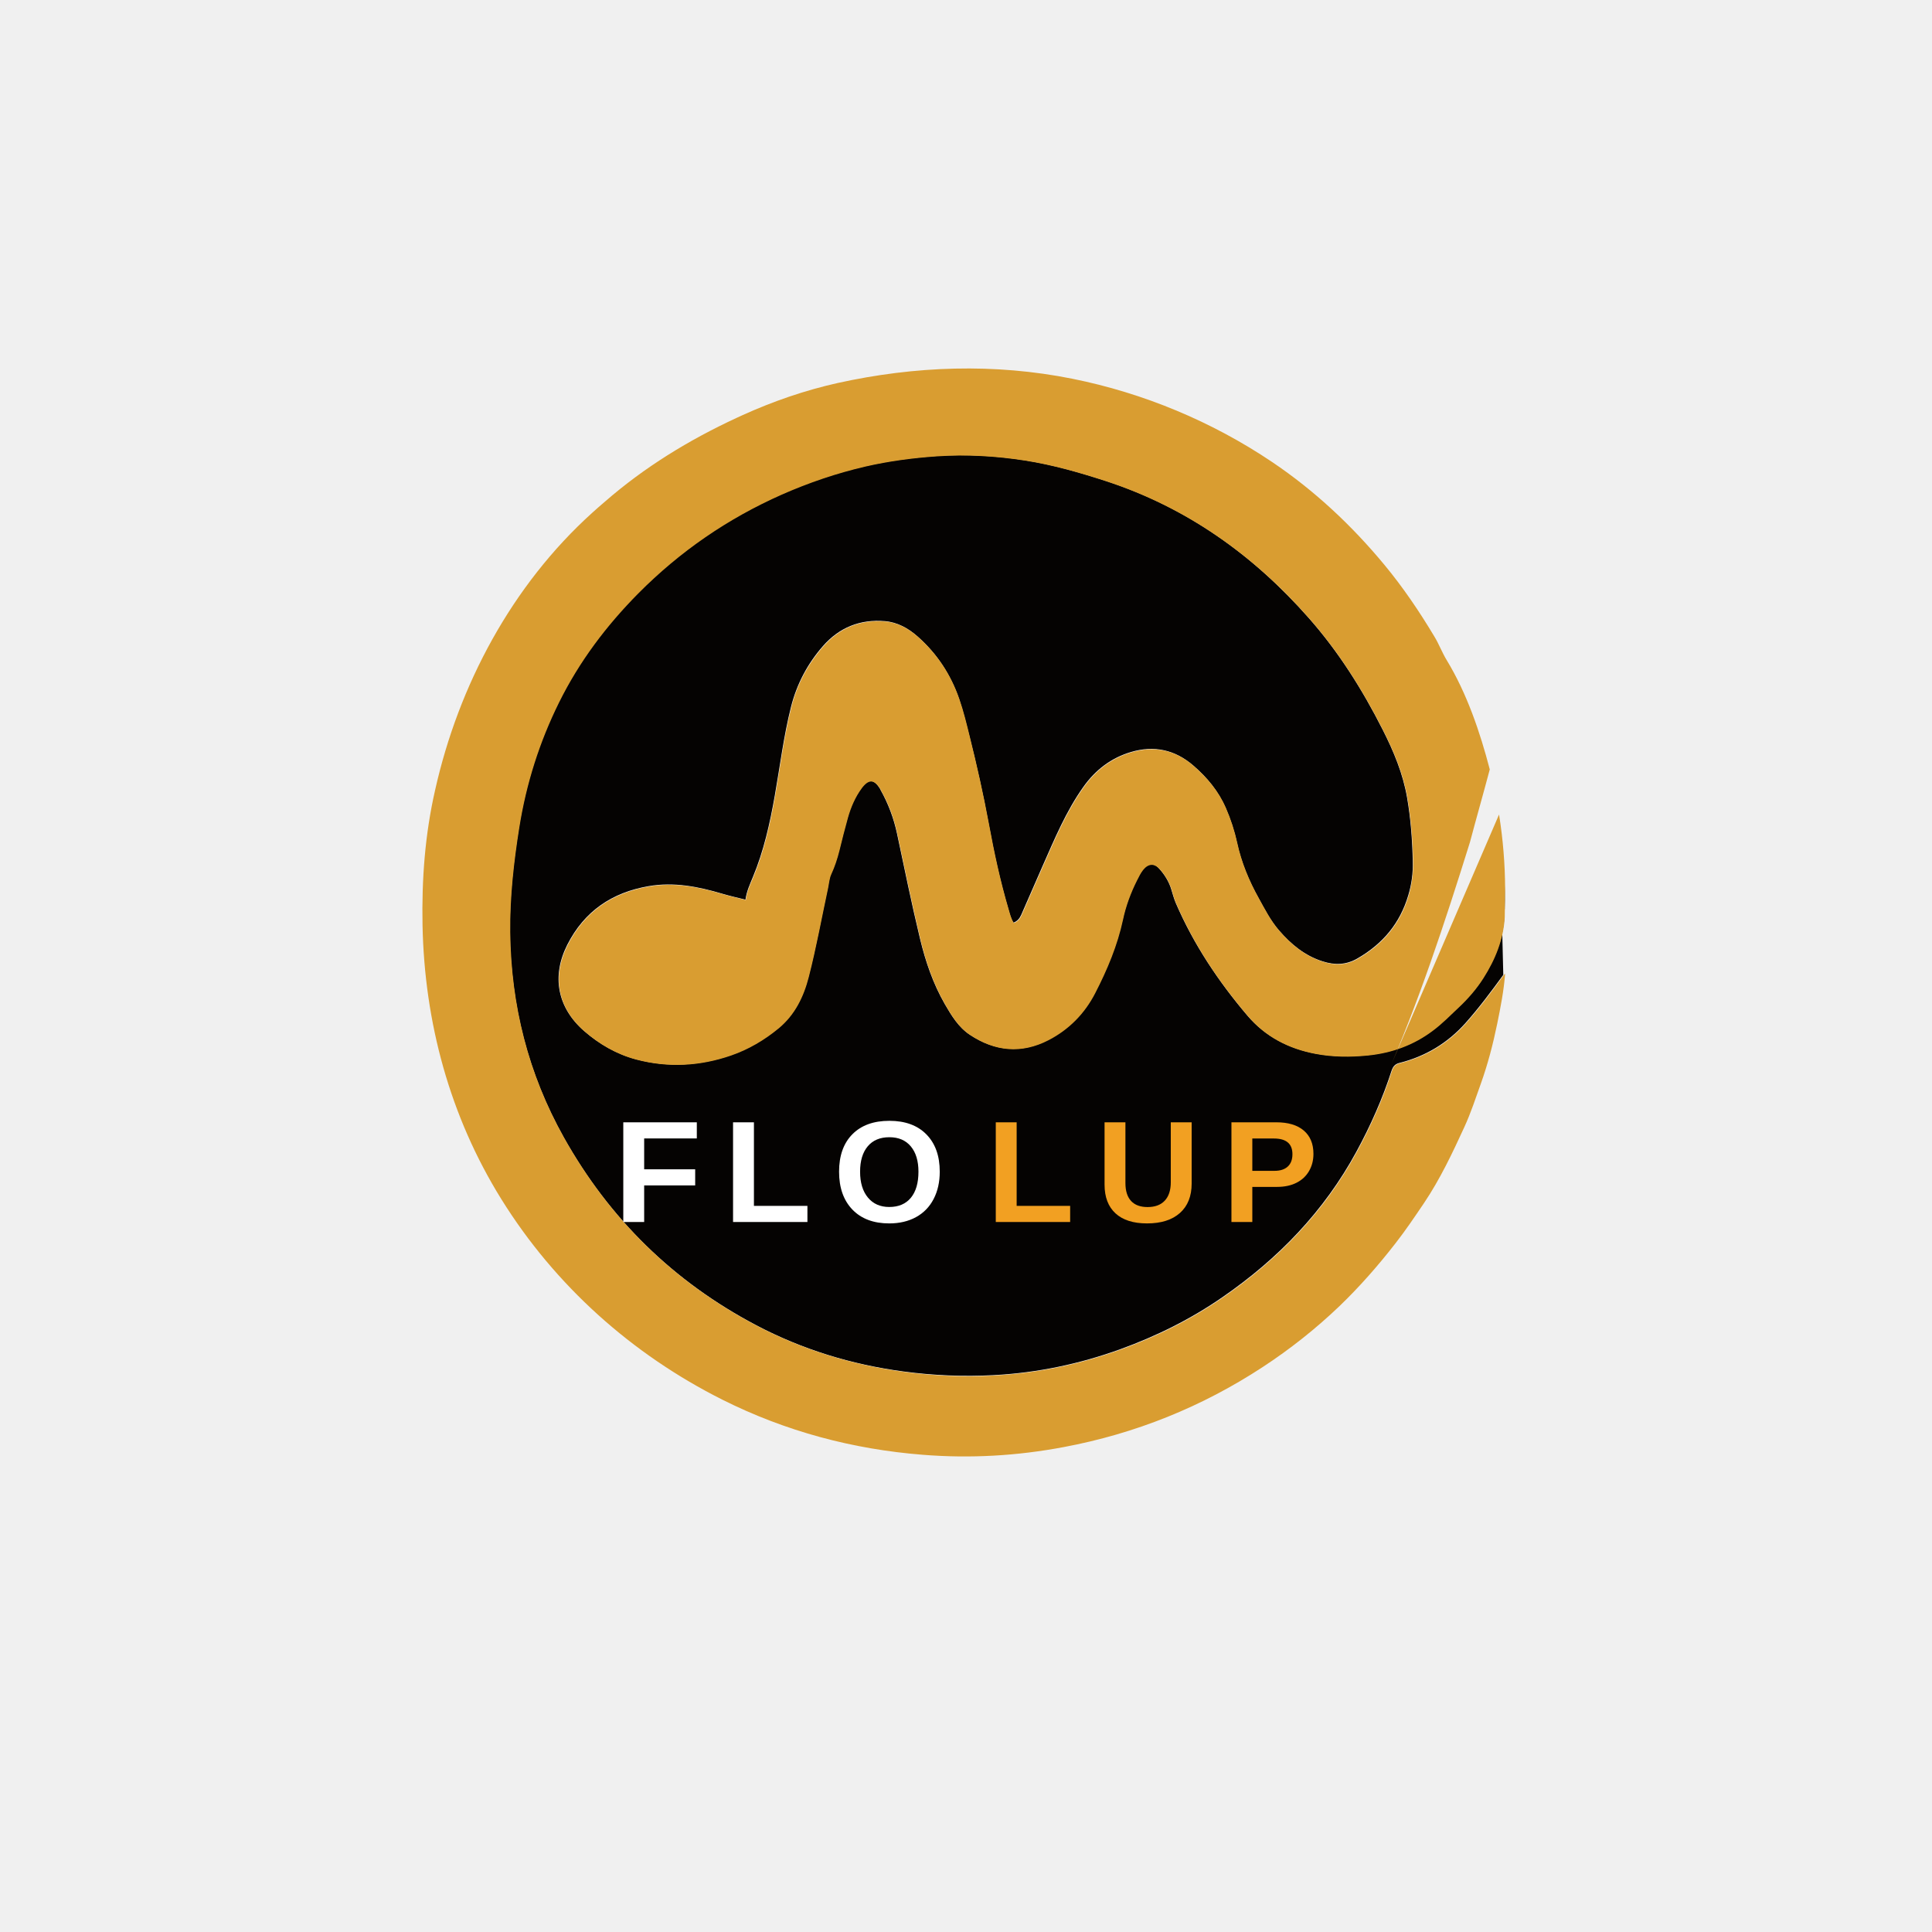
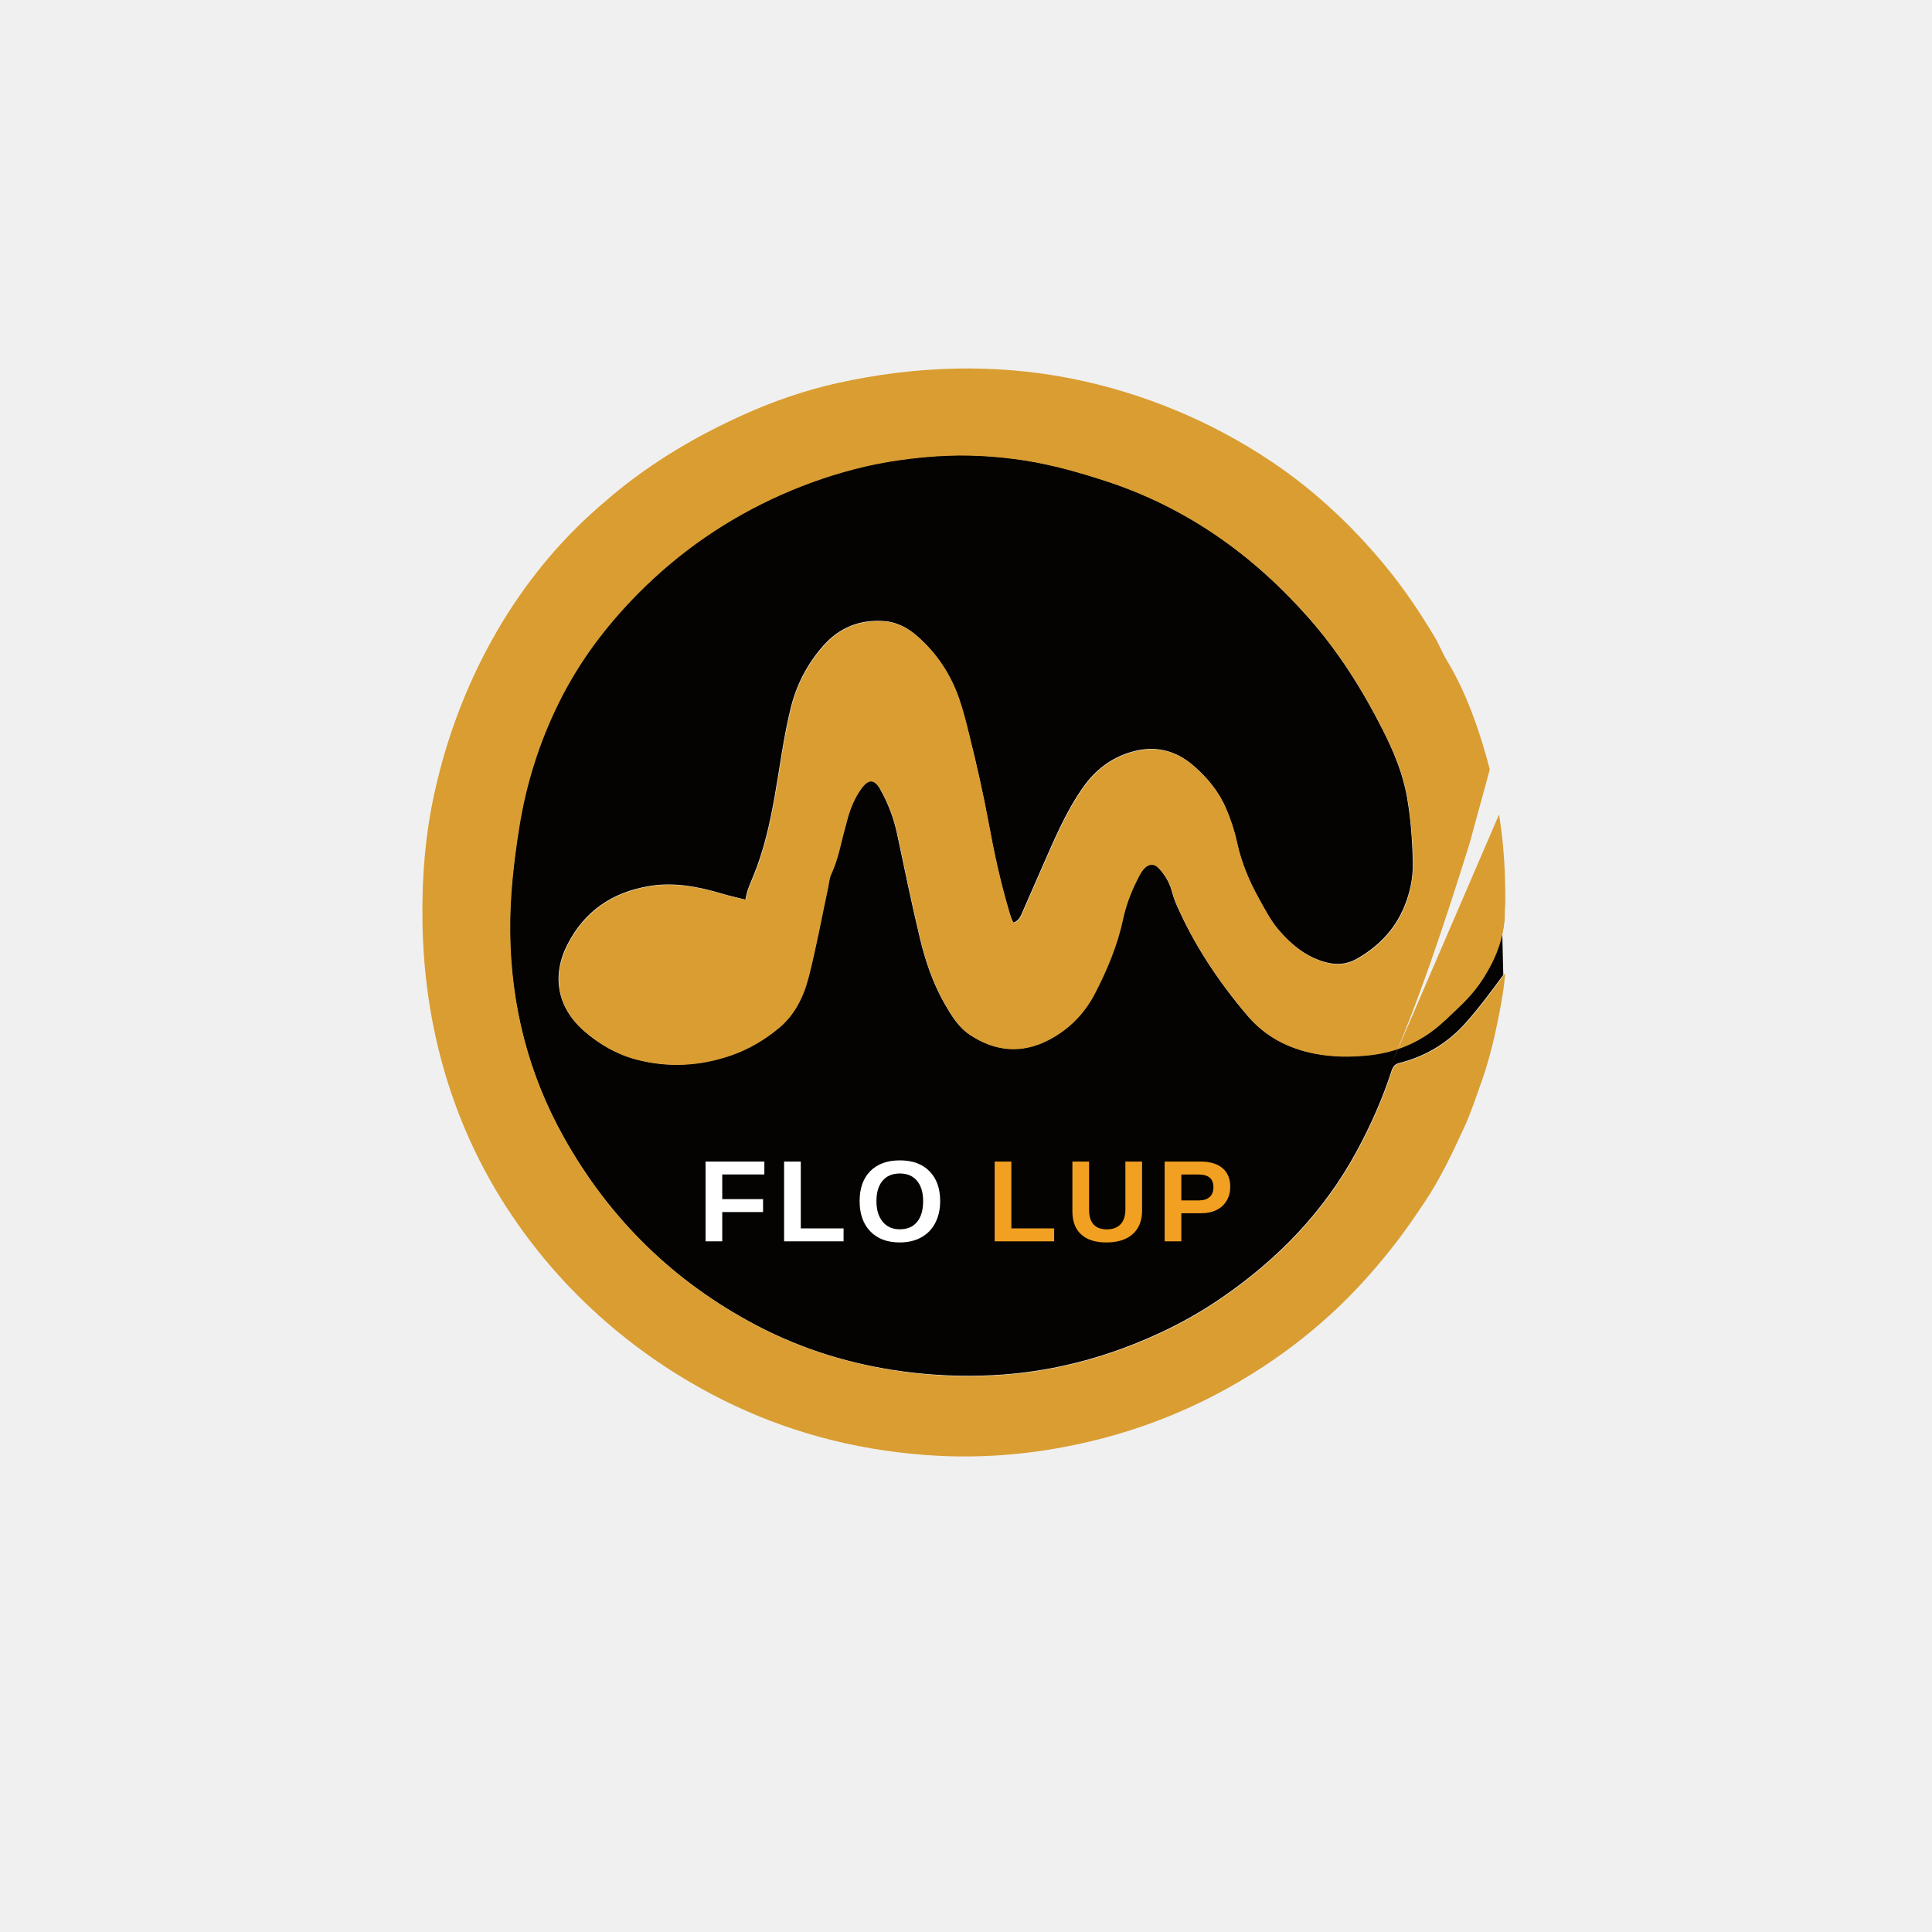
<svg xmlns="http://www.w3.org/2000/svg" viewBox="0 0 2000 2000">
  <style>
    .st1{fill:#050302;}
    .st2{fill:#D99D31;}
  </style>
  <path class="st1" d="M1556.2,1009.2c-12.5,17.1-25.1,34.1-39.2,49.9c-18.5,20.7-41.3,34.4-68.2,41.2c-4.5,1.1-6.7,3.5-8.2,7.9c-9.4,29.1-21.8,57-36.4,83.9c-33.6,61.9-81.1,111-138.7,150.7c-32.8,22.7-68.3,40.3-105.8,53.9c-42.3,15.3-85.8,24.4-130.6,26.8c-31.5,1.7-62.9,0.4-94.2-3.8c-53.5-7.2-104.3-22.7-152-47.8c-85.7-45.1-152.1-110.2-199.4-194.6c-36.9-66-54.8-137-55.7-212.5c-0.4-36.5,3.7-72.6,9.4-108.6c7.2-45.2,20.8-88.3,41.1-129.3c20.9-42.3,48.9-79.5,82-112.9c43.1-43.5,92.7-77.6,148.7-102.4c27.9-12.3,56.7-22.2,86.4-29c24.4-5.7,49.2-8.9,74.2-10.6c30.6-2,60.9-0.3,91,4.4c28.6,4.5,56.3,12.4,83.8,21.3c83.7,27.3,152.6,76.4,210.4,142c30.9,35,55.6,74.3,76.6,115.8c11.3,22.3,20.9,45.3,25.2,70.2c3.8,21.9,5.4,44,5.9,66.2c0.3,11.9-1.2,23.4-4.7,35c-8.6,29-26.3,50-52.3,65.1c-12,7-23.7,7.2-36.3,3.2c-18.6-5.9-32.9-17.8-45.4-32.3c-8.7-10.1-14.7-21.8-21-33.3c-10.1-18.1-18-37.2-22.4-57.5c-2.7-12.4-6.6-24.3-11.6-35.8c-7.5-17.3-19.3-31.6-33.6-43.9c-18.9-16.3-40.5-21-64.2-14c-20.7,6.1-37,18.5-49.6,36.3c-17.9,25.2-29.6,53.5-42,81.5c-7.5,17-14.8,34-22.3,51c-1.6,3.5-4,6.5-8,7.9c-2.9-4.5-3.9-9.3-5.3-14c-8.6-29.2-15-58.9-20.5-88.9c-5.6-30.5-12.4-60.8-20-90.9c-3.2-12.7-6.3-25.4-10.5-37.8c-8.7-25.3-22.9-46.9-42.9-64.6c-9.6-8.5-20.8-14.8-33.8-15.9c-25.6-2.2-47.3,6.5-64.2,25.8c-16,18.3-27.1,39.3-33.1,63.1c-7.6,30.3-11.4,61.3-16.8,92c-5.1,28.8-11.4,57.1-22.7,84.2c-3,7.3-6.4,14.5-7.6,23.2c-8.1-2-16.1-3.8-23.9-6.1c-24.9-7.4-50-12.4-76.2-7.9c-38.1,6.5-66.8,26-84.4,60.8c-16.4,32.5-10.2,64.9,17.2,88.9c15.7,13.7,33.6,24.1,53.9,29.5c33,8.8,65.8,6.9,98.1-4.2c18.2-6.2,34.6-16,49.4-28.2c16.8-13.8,25.8-32.4,31.1-53.2c7.9-30.4,13.4-61.4,20-92.1c1-4.8,1.3-9.9,3.3-14.2c3.6-7.8,6.2-15.8,8.3-24c2.9-11.5,5.7-23,8.9-34.4c3.1-11,7.6-21.4,14.4-30.7c7-9.5,12.8-9.2,19,0.7c0.3,0.4,0.5,0.9,0.7,1.4c8,14.3,13.7,29.5,17.1,45.4c7.7,36.3,15.1,72.7,23.8,108.8c5.7,23.6,13.5,46.5,25.7,67.7c6.9,11.9,14.1,23.8,25.7,31.5c25.9,17.2,53.2,19.9,81.3,5.4c21.2-11,37.4-27.5,48.3-48.7c12.5-24.3,22.9-49.2,28.8-76.2c3-13.8,8-27.6,14.5-40.5c1.9-3.7,3.6-7.4,6.2-10.7c5.2-6.7,11.5-7.4,17-1.2c5.7,6.3,10.3,13.7,12.7,21.9c1.4,4.7,2.7,9.4,4.6,13.9c18.5,42.8,44.1,81.1,74.1,116.4c18.5,21.7,42.4,34,70.2,39.3c17.9,3.4,35.9,3.4,54,1.7c24.9-2.5,47.6-10.7,67.6-25.8c9.4-7.1,17.7-15.6,26.4-23.7c9.9-9.3,18.7-19.2,25.8-30.6c12.2-19.2,20.7-40,22-62.9c1.3-23.2,0-46.4-1.9-69.6c-1.1-12.3-3.2-24.5-3.3-36.9" />
  <path class="st2" d="M1551.8,843.2c4.1,25.5,6.2,51.3,6.3,77.1c0,9.8-0.4,19.6-0.4,29.4c-1.3,22.9-9.8,43.7-22,62.9c-7.2,11.3-15.9,21.3-25.8,30.6c-8.6,8.1-16.9,16.6-26.4,23.7c-20,15.1-42.7,23.3-67.6,25.8c-18.1,1.8-36.1,1.7-54-1.7c-27.8-5.2-51.8-17.6-70.2-39.3c-30.1-35.4-55.7-73.7-74.1-116.4c-1.9-4.5-3.3-9.2-4.6-13.9c-2.4-8.2-6.9-15.6-12.7-21.9c-5.6-6.1-11.8-5.4-17,1.2c-2.6,3.3-4.3,7-6.2,10.7c-6.5,12.9-11.6,26.7-14.5,40.5c-5.8,27-16.3,51.9-28.8,76.2c-10.9,21.2-27.1,37.7-48.3,48.7c-28.1,14.5-55.4,11.8-81.3-5.4c-11.6-7.7-18.9-19.6-25.7-31.5c-12.2-21.2-20-44-25.7-67.7c-8.6-36.1-16.1-72.5-23.8-108.8c-3.4-16-9-31.2-17.1-45.4c-0.2-0.5-0.5-0.9-0.7-1.4c-6.1-9.8-11.9-10.2-19-0.7c-6.8,9.2-11.3,19.7-14.4,30.7c-3.2,11.4-6.1,22.9-8.9,34.4c-2.1,8.2-4.7,16.2-8.3,24c-2,4.3-2.3,9.4-3.3,14.2c-6.6,30.7-12.2,61.6-20,92.1c-5.3,20.7-14.4,39.3-31.1,53.2c-14.8,12.2-31.2,21.9-49.4,28.2c-32.2,11.1-65,12.9-98.1,4.2c-20.3-5.4-38.2-15.8-53.9-29.5c-27.4-24-33.6-56.4-17.2-88.9c17.5-34.8,46.2-54.3,84.4-60.8c26.2-4.5,51.3,0.5,76.2,7.9c7.8,2.3,15.7,4,23.9,6.1c1.1-8.7,4.5-15.9,7.6-23.2c11.3-27.1,17.6-55.4,22.7-84.2c5.4-30.7,9.2-61.7,16.8-92c5.9-23.8,17.1-44.8,33.1-63.1c16.9-19.4,38.6-28,64.2-25.8c13,1.1,24.2,7.4,33.8,15.9c20,17.7,34.2,39.3,42.9,64.6c4.3,12.4,7.4,25.1,10.5,37.8c7.5,30.1,14.3,60.4,20,90.9c5.5,30,11.9,59.7,20.5,88.9c1.4,4.6,2.4,9.5,5.3,14c4-1.4,6.4-4.3,8-7.9c7.5-17,14.8-34,22.3-51c12.4-28,24.1-56.3,42-81.5c12.6-17.8,28.8-30.2,49.6-36.3c23.8-7,45.4-2.3,64.2,14c14.2,12.3,26.1,26.5,33.6,43.9c5,11.5,8.9,23.5,11.6,35.8c4.4,20.3,12.3,39.4,22.4,57.5c6.4,11.5,12.3,23.2,21,33.3c12.5,14.5,26.7,26.4,45.4,32.3c12.7,4,24.3,3.8,36.3-3.2c26-15.1,43.7-36.1,52.3-65.1c3.4-11.6,4.9-23.1,4.7-35c-0.5-22.2-2.2-44.3-5.9-66.2c-4.3-24.9-13.9-47.9-25.2-70.2c-21.1-41.5-45.7-80.8-76.6-115.8c-57.8-65.6-126.8-114.7-210.4-142c-27.4-8.9-55.2-16.9-83.8-21.3c-30.2-4.7-60.5-6.4-91-4.4c-25,1.7-49.8,5-74.2,10.6c-29.7,6.9-58.5,16.7-86.4,29c-56,24.8-105.6,58.9-148.7,102.4c-33.1,33.4-61.1,70.6-82,112.9c-20.3,41-33.9,84.1-41.1,129.3c-5.7,36-9.8,72.1-9.4,108.6c0.9,75.5,18.7,146.5,55.7,212.5c47.3,84.4,113.7,149.5,199.4,194.6c47.7,25.1,98.6,40.5,152,47.8c31.3,4.2,62.8,5.6,94.2,3.8c44.8-2.4,88.3-11.5,130.6-26.8c37.6-13.6,73-31.2,105.8-53.9c57.6-39.7,105.1-88.8,138.7-150.7c14.6-26.9,27-54.8,36.4-83.9c1.4-4.4,3.6-6.7,8.2-7.9c26.9-6.8,49.7-20.5,68.2-41.2c14.1-15.8,26.7-32.8,39.2-49.9c0.4-0.6,1-1.1,1.5-1.7c-1.3,17.5-4.7,34.7-8.2,51.9c-4.3,21-9.7,41.7-16.9,61.9c-5.4,15.1-10.4,30.4-17.1,45c-12.4,27-25.1,53.9-41.7,78.6c-9.6,14.2-19.1,28.3-29.7,41.9c-17.9,23-37,44.8-58,65c-24.5,23.4-51,44.4-79.4,63c-63.1,41.3-131.8,68.9-205.9,82.8c-48.2,9.1-96.8,11.9-145.7,8c-72.8-5.7-142.3-24.3-207.6-57c-93.9-47.1-173.4-118.3-228.9-207.6c-53.3-85.8-79.6-183-81.6-283.7c-0.9-47.1,2.5-93.7,13-139.7C474.8,709,530,605.9,613,530.9c4.3-3.9,8.6-7.7,13-11.4c41-35.8,87.1-64,136.5-86.9c2-0.9,4.1-1.9,6.1-2.8c31.8-14.4,64.5-25.7,98.5-33.3c80.2-17.7,162.4-20.6,243.1-4.4c73.7,14.8,144.5,44.3,206.9,86.3c43.9,29.6,82.4,65.7,116.1,106.4c19.3,23.3,36.2,48.3,51.7,74.2c4.8,7.9,8,16.7,12.8,24.5c20.7,34.1,34.5,74.5,44.5,113c-6.7,25.3-13.9,50.4-20.5,75.3c-26.2,84-53.4,166.4-87.5,244.2z" />
-   <text x="1000" y="1265" text-anchor="middle" font-size="150" font-weight="900" font-family="Arial, Helvetica, sans-serif" letter-spacing="22">
+   <text x="1000" y="1285" text-anchor="middle" font-size="120" font-weight="900" font-family="Arial, Helvetica, sans-serif" letter-spacing="8">
    <tspan fill="#FFFFFF">FLO</tspan>
-     <tspan fill="#F2A022">LUP</tspan>
+     <tspan fill="#F2A022" dx="10">LUP</tspan>
  </text>
</svg>
